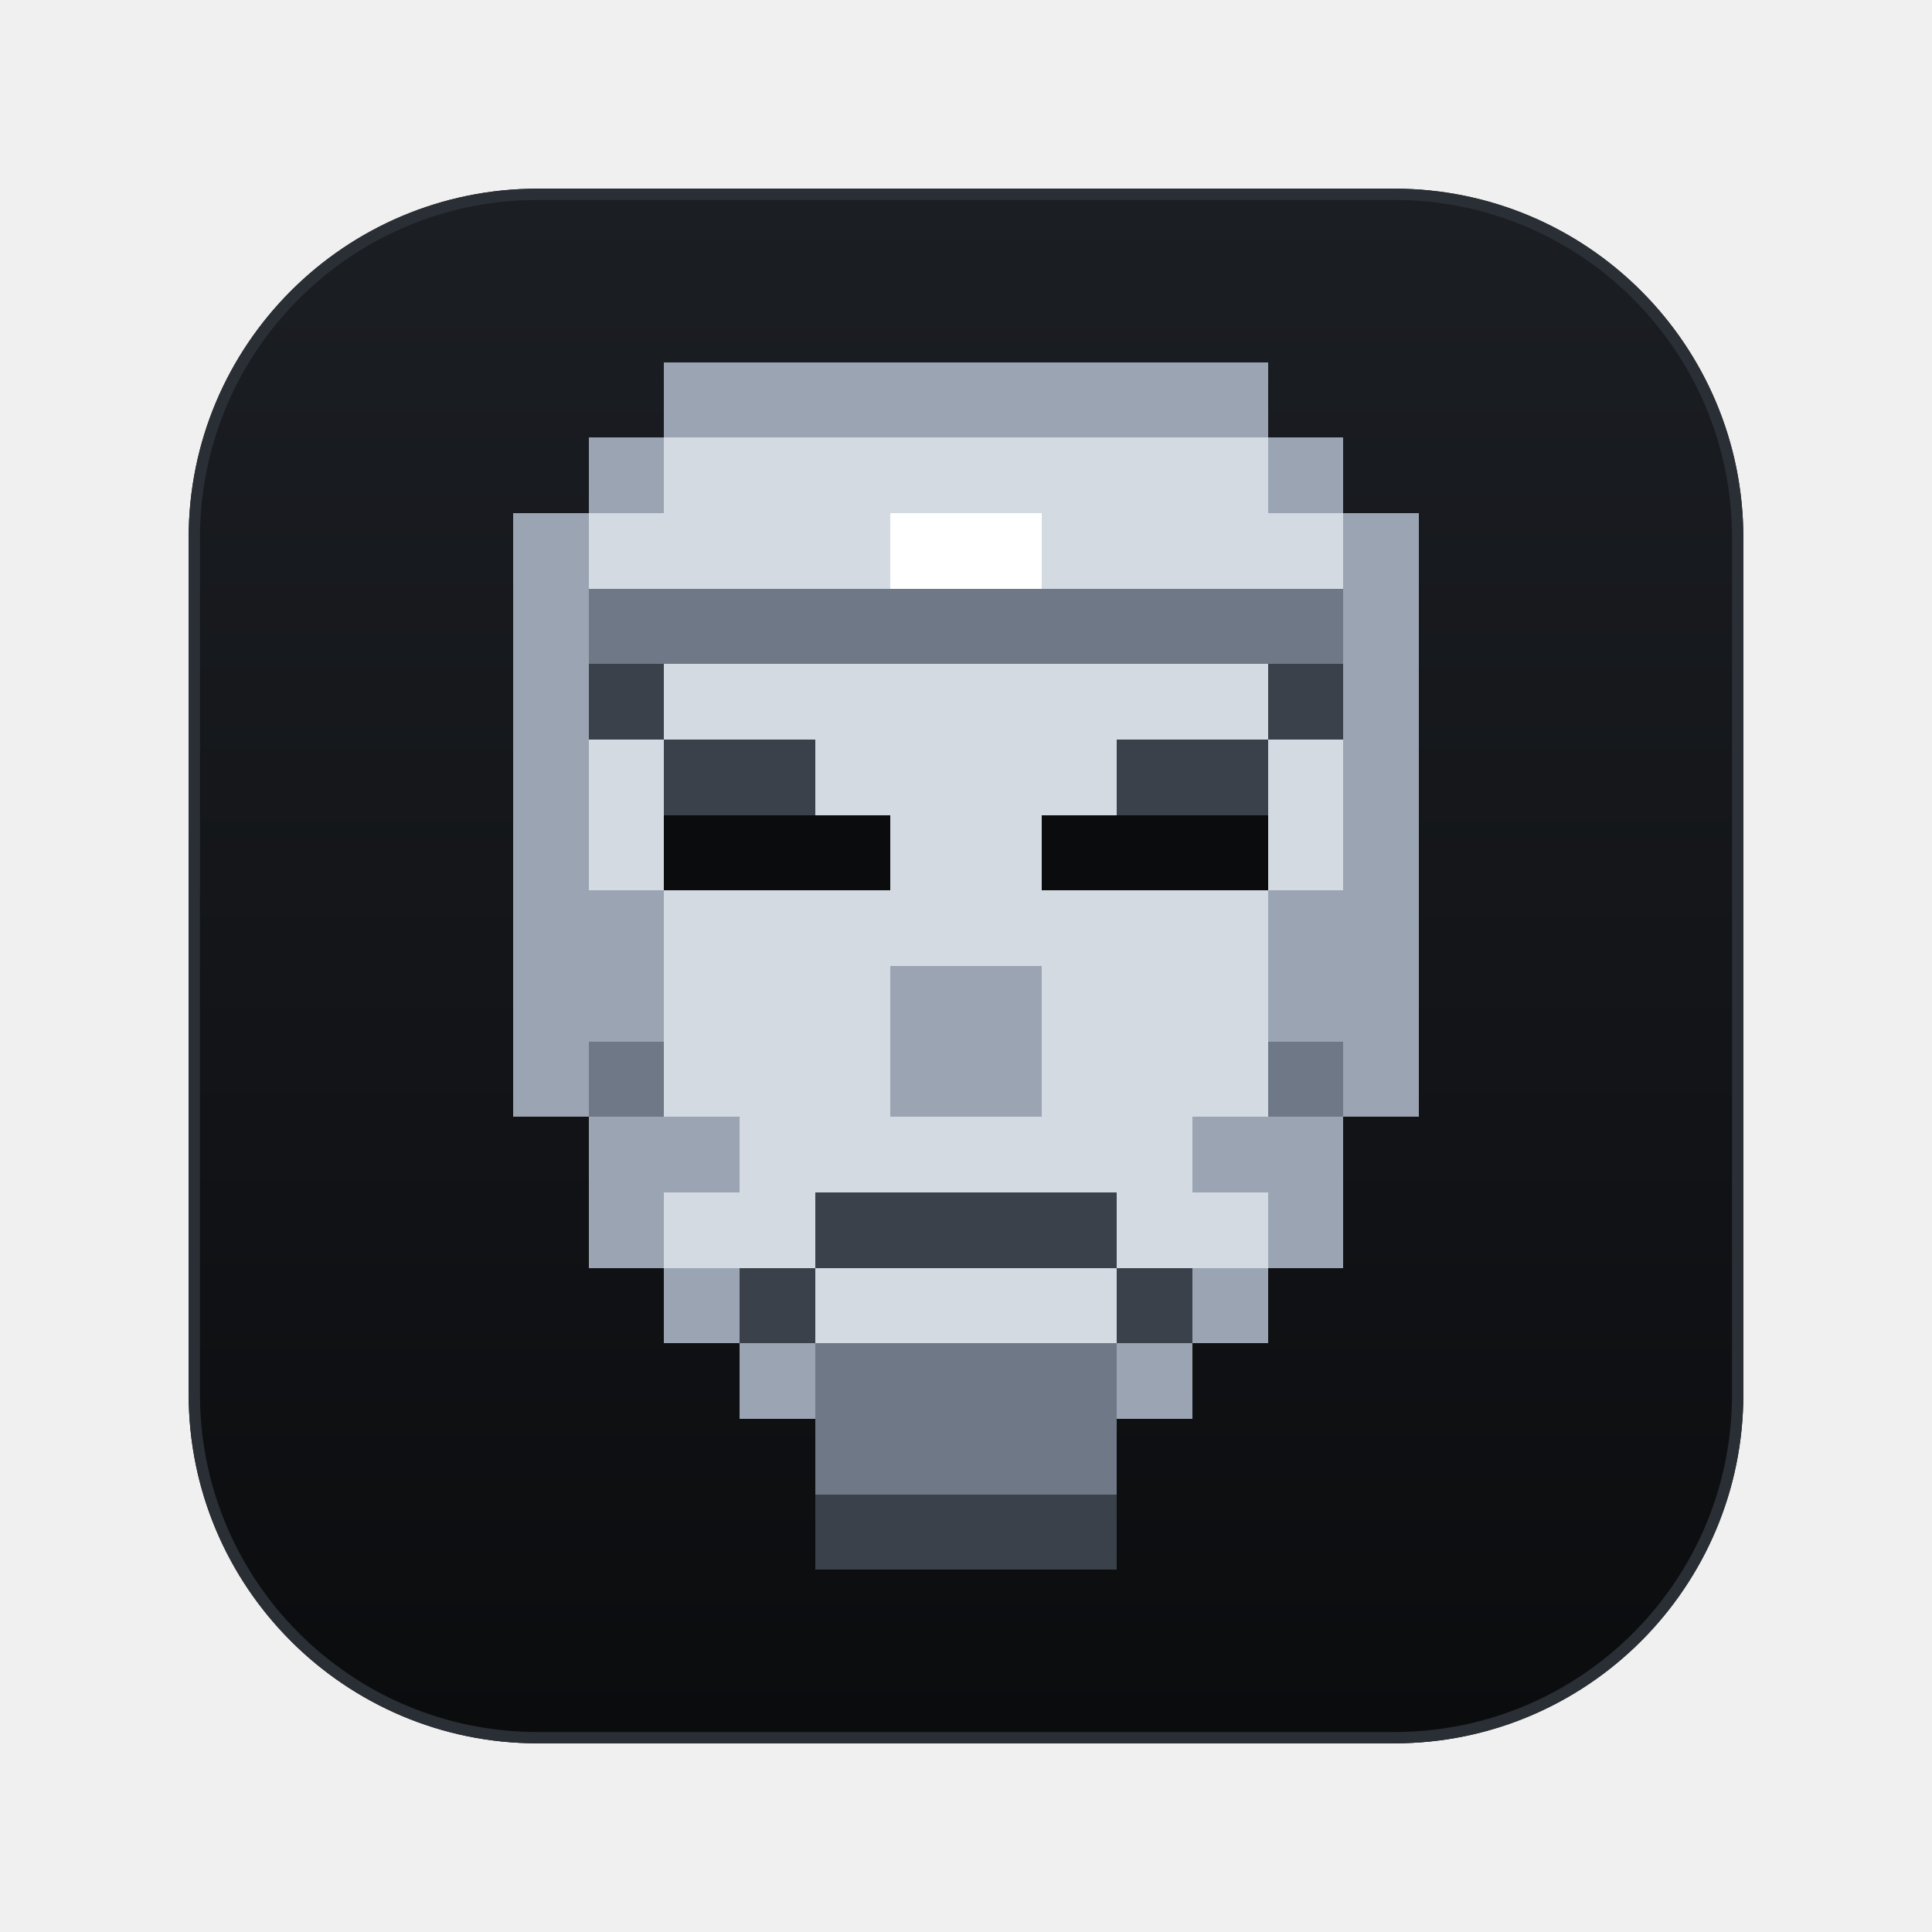
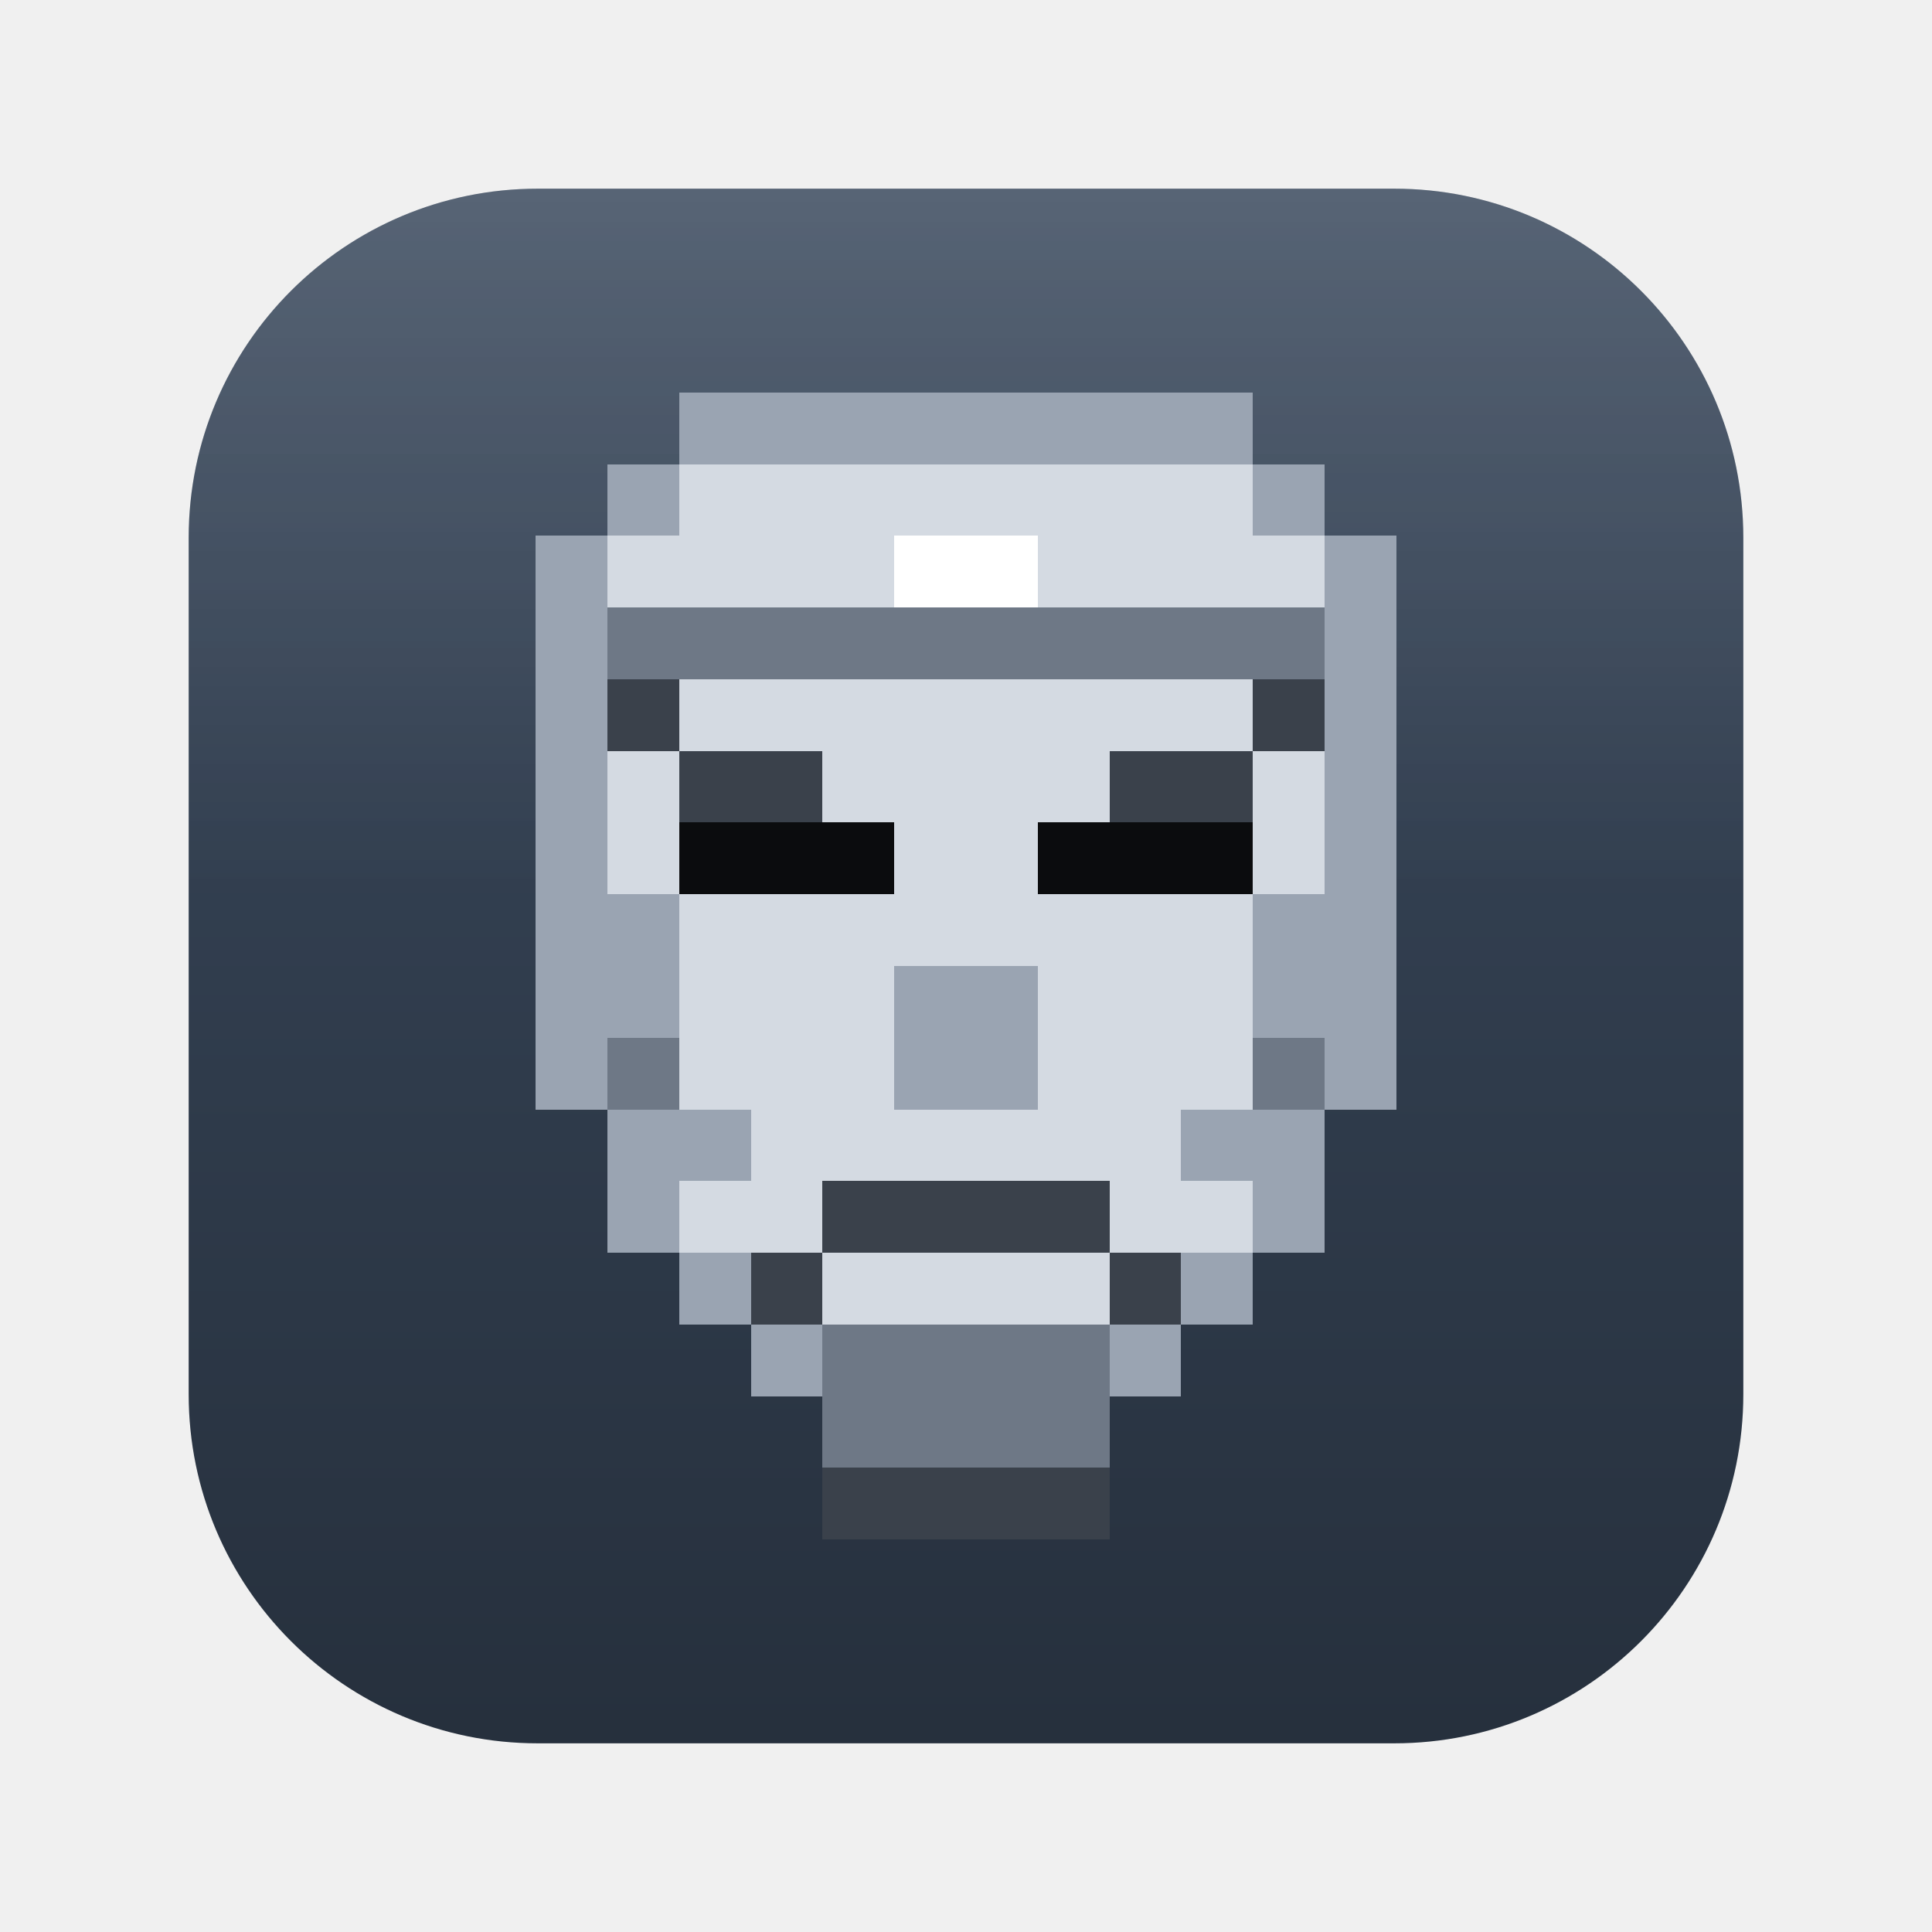
<svg xmlns="http://www.w3.org/2000/svg" viewBox="0 0 1024 1024" width="1024" height="1024">
  <defs>
-     <linearGradient id="tile" x1="0" y1="0" x2="0" y2="1">
-       <stop offset="0" stop-color="#1B1E23" />
-       <stop offset="1" stop-color="#0B0C0E" />
+     <linearGradient id="slate" x1="0" y1="0" x2="0" y2="1">
+       <stop offset="0" stop-color="#3B4A5E" />
+       <stop offset="1" stop-color="#26303D" />
+     </linearGradient>
+     <linearGradient id="toplight" x1="0" y1="0" x2="0" y2="1">
+       <stop offset="0" stop-color="#FFFFFF" stop-opacity=".14" />
+       <stop offset=".45" stop-color="#FFFFFF" stop-opacity="0" />
    </linearGradient>
  </defs>
-   <rect x="100" y="100" width="824" height="824" rx="185" fill="url(#tile)" />
-   <rect x="103" y="103" width="818" height="818" rx="182" fill="none" stroke="#2A2E35" stroke-width="6" />
+   <rect x="100" y="100" width="824" height="824" rx="185" fill="url(#slate)" />
+   <rect x="100" y="100" width="824" height="824" rx="185" fill="url(#toplight)" />
  <g shape-rendering="crispEdges">
-     <rect x="352" y="192" width="40" height="40" fill="#9AA4B2" />
-     <rect x="392" y="192" width="40" height="40" fill="#9AA4B2" />
-     <rect x="432" y="192" width="40" height="40" fill="#9AA4B2" />
-     <rect x="472" y="192" width="40" height="40" fill="#9AA4B2" />
-     <rect x="512" y="192" width="40" height="40" fill="#9AA4B2" />
-     <rect x="552" y="192" width="40" height="40" fill="#9AA4B2" />
-     <rect x="592" y="192" width="40" height="40" fill="#9AA4B2" />
-     <rect x="632" y="192" width="40" height="40" fill="#9AA4B2" />
-     <rect x="312" y="232" width="40" height="40" fill="#9AA4B2" />
-     <rect x="352" y="232" width="40" height="40" fill="#D4DAE2" />
-     <rect x="392" y="232" width="40" height="40" fill="#D4DAE2" />
-     <rect x="432" y="232" width="40" height="40" fill="#D4DAE2" />
-     <rect x="472" y="232" width="40" height="40" fill="#D4DAE2" />
-     <rect x="512" y="232" width="40" height="40" fill="#D4DAE2" />
-     <rect x="552" y="232" width="40" height="40" fill="#D4DAE2" />
-     <rect x="592" y="232" width="40" height="40" fill="#D4DAE2" />
-     <rect x="632" y="232" width="40" height="40" fill="#D4DAE2" />
-     <rect x="672" y="232" width="40" height="40" fill="#9AA4B2" />
-     <rect x="272" y="272" width="40" height="40" fill="#9AA4B2" />
-     <rect x="312" y="272" width="40" height="40" fill="#D4DAE2" />
-     <rect x="352" y="272" width="40" height="40" fill="#D4DAE2" />
-     <rect x="392" y="272" width="40" height="40" fill="#D4DAE2" />
-     <rect x="432" y="272" width="40" height="40" fill="#D4DAE2" />
-     <rect x="472" y="272" width="40" height="40" fill="#FFFFFF" />
-     <rect x="512" y="272" width="40" height="40" fill="#FFFFFF" />
-     <rect x="552" y="272" width="40" height="40" fill="#D4DAE2" />
-     <rect x="592" y="272" width="40" height="40" fill="#D4DAE2" />
-     <rect x="632" y="272" width="40" height="40" fill="#D4DAE2" />
-     <rect x="672" y="272" width="40" height="40" fill="#D4DAE2" />
-     <rect x="712" y="272" width="40" height="40" fill="#9AA4B2" />
-     <rect x="272" y="312" width="40" height="40" fill="#9AA4B2" />
-     <rect x="312" y="312" width="40" height="40" fill="#6E7886" />
-     <rect x="352" y="312" width="40" height="40" fill="#6E7886" />
-     <rect x="392" y="312" width="40" height="40" fill="#6E7886" />
-     <rect x="432" y="312" width="40" height="40" fill="#6E7886" />
-     <rect x="472" y="312" width="40" height="40" fill="#6E7886" />
-     <rect x="512" y="312" width="40" height="40" fill="#6E7886" />
-     <rect x="552" y="312" width="40" height="40" fill="#6E7886" />
-     <rect x="592" y="312" width="40" height="40" fill="#6E7886" />
-     <rect x="632" y="312" width="40" height="40" fill="#6E7886" />
-     <rect x="672" y="312" width="40" height="40" fill="#6E7886" />
-     <rect x="712" y="312" width="40" height="40" fill="#9AA4B2" />
-     <rect x="272" y="352" width="40" height="40" fill="#9AA4B2" />
-     <rect x="312" y="352" width="40" height="40" fill="#3A414B" />
-     <rect x="352" y="352" width="40" height="40" fill="#D4DAE2" />
-     <rect x="392" y="352" width="40" height="40" fill="#D4DAE2" />
-     <rect x="432" y="352" width="40" height="40" fill="#D4DAE2" />
-     <rect x="472" y="352" width="40" height="40" fill="#D4DAE2" />
-     <rect x="512" y="352" width="40" height="40" fill="#D4DAE2" />
-     <rect x="552" y="352" width="40" height="40" fill="#D4DAE2" />
-     <rect x="592" y="352" width="40" height="40" fill="#D4DAE2" />
-     <rect x="632" y="352" width="40" height="40" fill="#D4DAE2" />
-     <rect x="672" y="352" width="40" height="40" fill="#3A414B" />
-     <rect x="712" y="352" width="40" height="40" fill="#9AA4B2" />
-     <rect x="272" y="392" width="40" height="40" fill="#9AA4B2" />
-     <rect x="312" y="392" width="40" height="40" fill="#D4DAE2" />
-     <rect x="352" y="392" width="40" height="40" fill="#3A414B" />
-     <rect x="392" y="392" width="40" height="40" fill="#3A414B" />
-     <rect x="432" y="392" width="40" height="40" fill="#D4DAE2" />
-     <rect x="472" y="392" width="40" height="40" fill="#D4DAE2" />
-     <rect x="512" y="392" width="40" height="40" fill="#D4DAE2" />
-     <rect x="552" y="392" width="40" height="40" fill="#D4DAE2" />
-     <rect x="592" y="392" width="40" height="40" fill="#3A414B" />
-     <rect x="632" y="392" width="40" height="40" fill="#3A414B" />
-     <rect x="672" y="392" width="40" height="40" fill="#D4DAE2" />
-     <rect x="712" y="392" width="40" height="40" fill="#9AA4B2" />
-     <rect x="272" y="432" width="40" height="40" fill="#9AA4B2" />
-     <rect x="312" y="432" width="40" height="40" fill="#D4DAE2" />
-     <rect x="352" y="432" width="40" height="40" fill="#0B0C0E" />
-     <rect x="392" y="432" width="40" height="40" fill="#0B0C0E" />
-     <rect x="432" y="432" width="40" height="40" fill="#0B0C0E" />
-     <rect x="472" y="432" width="40" height="40" fill="#D4DAE2" />
-     <rect x="512" y="432" width="40" height="40" fill="#D4DAE2" />
-     <rect x="552" y="432" width="40" height="40" fill="#0B0C0E" />
-     <rect x="592" y="432" width="40" height="40" fill="#0B0C0E" />
-     <rect x="632" y="432" width="40" height="40" fill="#0B0C0E" />
-     <rect x="672" y="432" width="40" height="40" fill="#D4DAE2" />
-     <rect x="712" y="432" width="40" height="40" fill="#9AA4B2" />
-     <rect x="272" y="472" width="40" height="40" fill="#9AA4B2" />
-     <rect x="312" y="472" width="40" height="40" fill="#9AA4B2" />
-     <rect x="352" y="472" width="40" height="40" fill="#D4DAE2" />
-     <rect x="392" y="472" width="40" height="40" fill="#D4DAE2" />
-     <rect x="432" y="472" width="40" height="40" fill="#D4DAE2" />
-     <rect x="472" y="472" width="40" height="40" fill="#D4DAE2" />
-     <rect x="512" y="472" width="40" height="40" fill="#D4DAE2" />
-     <rect x="552" y="472" width="40" height="40" fill="#D4DAE2" />
-     <rect x="592" y="472" width="40" height="40" fill="#D4DAE2" />
-     <rect x="632" y="472" width="40" height="40" fill="#D4DAE2" />
-     <rect x="672" y="472" width="40" height="40" fill="#9AA4B2" />
-     <rect x="712" y="472" width="40" height="40" fill="#9AA4B2" />
-     <rect x="272" y="512" width="40" height="40" fill="#9AA4B2" />
-     <rect x="312" y="512" width="40" height="40" fill="#9AA4B2" />
-     <rect x="352" y="512" width="40" height="40" fill="#D4DAE2" />
-     <rect x="392" y="512" width="40" height="40" fill="#D4DAE2" />
-     <rect x="432" y="512" width="40" height="40" fill="#D4DAE2" />
-     <rect x="472" y="512" width="40" height="40" fill="#9AA4B2" />
-     <rect x="512" y="512" width="40" height="40" fill="#9AA4B2" />
-     <rect x="552" y="512" width="40" height="40" fill="#D4DAE2" />
-     <rect x="592" y="512" width="40" height="40" fill="#D4DAE2" />
-     <rect x="632" y="512" width="40" height="40" fill="#D4DAE2" />
-     <rect x="672" y="512" width="40" height="40" fill="#9AA4B2" />
-     <rect x="712" y="512" width="40" height="40" fill="#9AA4B2" />
-     <rect x="272" y="552" width="40" height="40" fill="#9AA4B2" />
-     <rect x="312" y="552" width="40" height="40" fill="#6E7886" />
-     <rect x="352" y="552" width="40" height="40" fill="#D4DAE2" />
-     <rect x="392" y="552" width="40" height="40" fill="#D4DAE2" />
-     <rect x="432" y="552" width="40" height="40" fill="#D4DAE2" />
-     <rect x="472" y="552" width="40" height="40" fill="#9AA4B2" />
-     <rect x="512" y="552" width="40" height="40" fill="#9AA4B2" />
-     <rect x="552" y="552" width="40" height="40" fill="#D4DAE2" />
-     <rect x="592" y="552" width="40" height="40" fill="#D4DAE2" />
-     <rect x="632" y="552" width="40" height="40" fill="#D4DAE2" />
-     <rect x="672" y="552" width="40" height="40" fill="#6E7886" />
-     <rect x="712" y="552" width="40" height="40" fill="#9AA4B2" />
-     <rect x="312" y="592" width="40" height="40" fill="#9AA4B2" />
-     <rect x="352" y="592" width="40" height="40" fill="#9AA4B2" />
-     <rect x="392" y="592" width="40" height="40" fill="#D4DAE2" />
-     <rect x="432" y="592" width="40" height="40" fill="#D4DAE2" />
-     <rect x="472" y="592" width="40" height="40" fill="#D4DAE2" />
-     <rect x="512" y="592" width="40" height="40" fill="#D4DAE2" />
-     <rect x="552" y="592" width="40" height="40" fill="#D4DAE2" />
-     <rect x="592" y="592" width="40" height="40" fill="#D4DAE2" />
-     <rect x="632" y="592" width="40" height="40" fill="#9AA4B2" />
-     <rect x="672" y="592" width="40" height="40" fill="#9AA4B2" />
-     <rect x="312" y="632" width="40" height="40" fill="#9AA4B2" />
-     <rect x="352" y="632" width="40" height="40" fill="#D4DAE2" />
-     <rect x="392" y="632" width="40" height="40" fill="#D4DAE2" />
-     <rect x="432" y="632" width="40" height="40" fill="#3A414B" />
-     <rect x="472" y="632" width="40" height="40" fill="#3A414B" />
-     <rect x="512" y="632" width="40" height="40" fill="#3A414B" />
-     <rect x="552" y="632" width="40" height="40" fill="#3A414B" />
-     <rect x="592" y="632" width="40" height="40" fill="#D4DAE2" />
-     <rect x="632" y="632" width="40" height="40" fill="#D4DAE2" />
-     <rect x="672" y="632" width="40" height="40" fill="#9AA4B2" />
-     <rect x="352" y="672" width="40" height="40" fill="#9AA4B2" />
-     <rect x="392" y="672" width="40" height="40" fill="#3A414B" />
-     <rect x="432" y="672" width="40" height="40" fill="#D4DAE2" />
-     <rect x="472" y="672" width="40" height="40" fill="#D4DAE2" />
-     <rect x="512" y="672" width="40" height="40" fill="#D4DAE2" />
-     <rect x="552" y="672" width="40" height="40" fill="#D4DAE2" />
-     <rect x="592" y="672" width="40" height="40" fill="#3A414B" />
-     <rect x="632" y="672" width="40" height="40" fill="#9AA4B2" />
-     <rect x="392" y="712" width="40" height="40" fill="#9AA4B2" />
-     <rect x="432" y="712" width="40" height="40" fill="#6E7886" />
-     <rect x="472" y="712" width="40" height="40" fill="#6E7886" />
-     <rect x="512" y="712" width="40" height="40" fill="#6E7886" />
-     <rect x="552" y="712" width="40" height="40" fill="#6E7886" />
-     <rect x="592" y="712" width="40" height="40" fill="#9AA4B2" />
-     <rect x="432" y="752" width="40" height="40" fill="#6E7886" />
-     <rect x="472" y="752" width="40" height="40" fill="#6E7886" />
-     <rect x="512" y="752" width="40" height="40" fill="#6E7886" />
-     <rect x="552" y="752" width="40" height="40" fill="#6E7886" />
-     <rect x="432" y="792" width="40" height="40" fill="#3A414B" />
-     <rect x="472" y="792" width="40" height="40" fill="#3A414B" />
-     <rect x="512" y="792" width="40" height="40" fill="#3A414B" />
-     <rect x="552" y="792" width="40" height="40" fill="#3A414B" />
+     <rect x="360" y="208" width="38" height="38" fill="#9AA4B2" />
+     <rect x="398" y="208" width="38" height="38" fill="#9AA4B2" />
+     <rect x="436" y="208" width="38" height="38" fill="#9AA4B2" />
+     <rect x="474" y="208" width="38" height="38" fill="#9AA4B2" />
+     <rect x="512" y="208" width="38" height="38" fill="#9AA4B2" />
+     <rect x="550" y="208" width="38" height="38" fill="#9AA4B2" />
+     <rect x="588" y="208" width="38" height="38" fill="#9AA4B2" />
+     <rect x="626" y="208" width="38" height="38" fill="#9AA4B2" />
+     <rect x="322" y="246" width="38" height="38" fill="#9AA4B2" />
+     <rect x="360" y="246" width="38" height="38" fill="#D4DAE2" />
+     <rect x="398" y="246" width="38" height="38" fill="#D4DAE2" />
+     <rect x="436" y="246" width="38" height="38" fill="#D4DAE2" />
+     <rect x="474" y="246" width="38" height="38" fill="#D4DAE2" />
+     <rect x="512" y="246" width="38" height="38" fill="#D4DAE2" />
+     <rect x="550" y="246" width="38" height="38" fill="#D4DAE2" />
+     <rect x="588" y="246" width="38" height="38" fill="#D4DAE2" />
+     <rect x="626" y="246" width="38" height="38" fill="#D4DAE2" />
+     <rect x="664" y="246" width="38" height="38" fill="#9AA4B2" />
+     <rect x="284" y="284" width="38" height="38" fill="#9AA4B2" />
+     <rect x="322" y="284" width="38" height="38" fill="#D4DAE2" />
+     <rect x="360" y="284" width="38" height="38" fill="#D4DAE2" />
+     <rect x="398" y="284" width="38" height="38" fill="#D4DAE2" />
+     <rect x="436" y="284" width="38" height="38" fill="#D4DAE2" />
+     <rect x="474" y="284" width="38" height="38" fill="#FFFFFF" />
+     <rect x="512" y="284" width="38" height="38" fill="#FFFFFF" />
+     <rect x="550" y="284" width="38" height="38" fill="#D4DAE2" />
+     <rect x="588" y="284" width="38" height="38" fill="#D4DAE2" />
+     <rect x="626" y="284" width="38" height="38" fill="#D4DAE2" />
+     <rect x="664" y="284" width="38" height="38" fill="#D4DAE2" />
+     <rect x="702" y="284" width="38" height="38" fill="#9AA4B2" />
+     <rect x="284" y="322" width="38" height="38" fill="#9AA4B2" />
+     <rect x="322" y="322" width="38" height="38" fill="#6E7886" />
+     <rect x="360" y="322" width="38" height="38" fill="#6E7886" />
+     <rect x="398" y="322" width="38" height="38" fill="#6E7886" />
+     <rect x="436" y="322" width="38" height="38" fill="#6E7886" />
+     <rect x="474" y="322" width="38" height="38" fill="#6E7886" />
+     <rect x="512" y="322" width="38" height="38" fill="#6E7886" />
+     <rect x="550" y="322" width="38" height="38" fill="#6E7886" />
+     <rect x="588" y="322" width="38" height="38" fill="#6E7886" />
+     <rect x="626" y="322" width="38" height="38" fill="#6E7886" />
+     <rect x="664" y="322" width="38" height="38" fill="#6E7886" />
+     <rect x="702" y="322" width="38" height="38" fill="#9AA4B2" />
+     <rect x="284" y="360" width="38" height="38" fill="#9AA4B2" />
+     <rect x="322" y="360" width="38" height="38" fill="#3A414B" />
+     <rect x="360" y="360" width="38" height="38" fill="#D4DAE2" />
+     <rect x="398" y="360" width="38" height="38" fill="#D4DAE2" />
+     <rect x="436" y="360" width="38" height="38" fill="#D4DAE2" />
+     <rect x="474" y="360" width="38" height="38" fill="#D4DAE2" />
+     <rect x="512" y="360" width="38" height="38" fill="#D4DAE2" />
+     <rect x="550" y="360" width="38" height="38" fill="#D4DAE2" />
+     <rect x="588" y="360" width="38" height="38" fill="#D4DAE2" />
+     <rect x="626" y="360" width="38" height="38" fill="#D4DAE2" />
+     <rect x="664" y="360" width="38" height="38" fill="#3A414B" />
+     <rect x="702" y="360" width="38" height="38" fill="#9AA4B2" />
+     <rect x="284" y="398" width="38" height="38" fill="#9AA4B2" />
+     <rect x="322" y="398" width="38" height="38" fill="#D4DAE2" />
+     <rect x="360" y="398" width="38" height="38" fill="#3A414B" />
+     <rect x="398" y="398" width="38" height="38" fill="#3A414B" />
+     <rect x="436" y="398" width="38" height="38" fill="#D4DAE2" />
+     <rect x="474" y="398" width="38" height="38" fill="#D4DAE2" />
+     <rect x="512" y="398" width="38" height="38" fill="#D4DAE2" />
+     <rect x="550" y="398" width="38" height="38" fill="#D4DAE2" />
+     <rect x="588" y="398" width="38" height="38" fill="#3A414B" />
+     <rect x="626" y="398" width="38" height="38" fill="#3A414B" />
+     <rect x="664" y="398" width="38" height="38" fill="#D4DAE2" />
+     <rect x="702" y="398" width="38" height="38" fill="#9AA4B2" />
+     <rect x="284" y="436" width="38" height="38" fill="#9AA4B2" />
+     <rect x="322" y="436" width="38" height="38" fill="#D4DAE2" />
+     <rect x="360" y="436" width="38" height="38" fill="#0B0C0E" />
+     <rect x="398" y="436" width="38" height="38" fill="#0B0C0E" />
+     <rect x="436" y="436" width="38" height="38" fill="#0B0C0E" />
+     <rect x="474" y="436" width="38" height="38" fill="#D4DAE2" />
+     <rect x="512" y="436" width="38" height="38" fill="#D4DAE2" />
+     <rect x="550" y="436" width="38" height="38" fill="#0B0C0E" />
+     <rect x="588" y="436" width="38" height="38" fill="#0B0C0E" />
+     <rect x="626" y="436" width="38" height="38" fill="#0B0C0E" />
+     <rect x="664" y="436" width="38" height="38" fill="#D4DAE2" />
+     <rect x="702" y="436" width="38" height="38" fill="#9AA4B2" />
+     <rect x="284" y="474" width="38" height="38" fill="#9AA4B2" />
+     <rect x="322" y="474" width="38" height="38" fill="#9AA4B2" />
+     <rect x="360" y="474" width="38" height="38" fill="#D4DAE2" />
+     <rect x="398" y="474" width="38" height="38" fill="#D4DAE2" />
+     <rect x="436" y="474" width="38" height="38" fill="#D4DAE2" />
+     <rect x="474" y="474" width="38" height="38" fill="#D4DAE2" />
+     <rect x="512" y="474" width="38" height="38" fill="#D4DAE2" />
+     <rect x="550" y="474" width="38" height="38" fill="#D4DAE2" />
+     <rect x="588" y="474" width="38" height="38" fill="#D4DAE2" />
+     <rect x="626" y="474" width="38" height="38" fill="#D4DAE2" />
+     <rect x="664" y="474" width="38" height="38" fill="#9AA4B2" />
+     <rect x="702" y="474" width="38" height="38" fill="#9AA4B2" />
+     <rect x="284" y="512" width="38" height="38" fill="#9AA4B2" />
+     <rect x="322" y="512" width="38" height="38" fill="#9AA4B2" />
+     <rect x="360" y="512" width="38" height="38" fill="#D4DAE2" />
+     <rect x="398" y="512" width="38" height="38" fill="#D4DAE2" />
+     <rect x="436" y="512" width="38" height="38" fill="#D4DAE2" />
+     <rect x="474" y="512" width="38" height="38" fill="#9AA4B2" />
+     <rect x="512" y="512" width="38" height="38" fill="#9AA4B2" />
+     <rect x="550" y="512" width="38" height="38" fill="#D4DAE2" />
+     <rect x="588" y="512" width="38" height="38" fill="#D4DAE2" />
+     <rect x="626" y="512" width="38" height="38" fill="#D4DAE2" />
+     <rect x="664" y="512" width="38" height="38" fill="#9AA4B2" />
+     <rect x="702" y="512" width="38" height="38" fill="#9AA4B2" />
+     <rect x="284" y="550" width="38" height="38" fill="#9AA4B2" />
+     <rect x="322" y="550" width="38" height="38" fill="#6E7886" />
+     <rect x="360" y="550" width="38" height="38" fill="#D4DAE2" />
+     <rect x="398" y="550" width="38" height="38" fill="#D4DAE2" />
+     <rect x="436" y="550" width="38" height="38" fill="#D4DAE2" />
+     <rect x="474" y="550" width="38" height="38" fill="#9AA4B2" />
+     <rect x="512" y="550" width="38" height="38" fill="#9AA4B2" />
+     <rect x="550" y="550" width="38" height="38" fill="#D4DAE2" />
+     <rect x="588" y="550" width="38" height="38" fill="#D4DAE2" />
+     <rect x="626" y="550" width="38" height="38" fill="#D4DAE2" />
+     <rect x="664" y="550" width="38" height="38" fill="#6E7886" />
+     <rect x="702" y="550" width="38" height="38" fill="#9AA4B2" />
+     <rect x="322" y="588" width="38" height="38" fill="#9AA4B2" />
+     <rect x="360" y="588" width="38" height="38" fill="#9AA4B2" />
+     <rect x="398" y="588" width="38" height="38" fill="#D4DAE2" />
+     <rect x="436" y="588" width="38" height="38" fill="#D4DAE2" />
+     <rect x="474" y="588" width="38" height="38" fill="#D4DAE2" />
+     <rect x="512" y="588" width="38" height="38" fill="#D4DAE2" />
+     <rect x="550" y="588" width="38" height="38" fill="#D4DAE2" />
+     <rect x="588" y="588" width="38" height="38" fill="#D4DAE2" />
+     <rect x="626" y="588" width="38" height="38" fill="#9AA4B2" />
+     <rect x="664" y="588" width="38" height="38" fill="#9AA4B2" />
+     <rect x="322" y="626" width="38" height="38" fill="#9AA4B2" />
+     <rect x="360" y="626" width="38" height="38" fill="#D4DAE2" />
+     <rect x="398" y="626" width="38" height="38" fill="#D4DAE2" />
+     <rect x="436" y="626" width="38" height="38" fill="#3A414B" />
+     <rect x="474" y="626" width="38" height="38" fill="#3A414B" />
+     <rect x="512" y="626" width="38" height="38" fill="#3A414B" />
+     <rect x="550" y="626" width="38" height="38" fill="#3A414B" />
+     <rect x="588" y="626" width="38" height="38" fill="#D4DAE2" />
+     <rect x="626" y="626" width="38" height="38" fill="#D4DAE2" />
+     <rect x="664" y="626" width="38" height="38" fill="#9AA4B2" />
+     <rect x="360" y="664" width="38" height="38" fill="#9AA4B2" />
+     <rect x="398" y="664" width="38" height="38" fill="#3A414B" />
+     <rect x="436" y="664" width="38" height="38" fill="#D4DAE2" />
+     <rect x="474" y="664" width="38" height="38" fill="#D4DAE2" />
+     <rect x="512" y="664" width="38" height="38" fill="#D4DAE2" />
+     <rect x="550" y="664" width="38" height="38" fill="#D4DAE2" />
+     <rect x="588" y="664" width="38" height="38" fill="#3A414B" />
+     <rect x="626" y="664" width="38" height="38" fill="#9AA4B2" />
+     <rect x="398" y="702" width="38" height="38" fill="#9AA4B2" />
+     <rect x="436" y="702" width="38" height="38" fill="#6E7886" />
+     <rect x="474" y="702" width="38" height="38" fill="#6E7886" />
+     <rect x="512" y="702" width="38" height="38" fill="#6E7886" />
+     <rect x="550" y="702" width="38" height="38" fill="#6E7886" />
+     <rect x="588" y="702" width="38" height="38" fill="#9AA4B2" />
+     <rect x="436" y="740" width="38" height="38" fill="#6E7886" />
+     <rect x="474" y="740" width="38" height="38" fill="#6E7886" />
+     <rect x="512" y="740" width="38" height="38" fill="#6E7886" />
+     <rect x="550" y="740" width="38" height="38" fill="#6E7886" />
+     <rect x="436" y="778" width="38" height="38" fill="#3A414B" />
+     <rect x="474" y="778" width="38" height="38" fill="#3A414B" />
+     <rect x="512" y="778" width="38" height="38" fill="#3A414B" />
+     <rect x="550" y="778" width="38" height="38" fill="#3A414B" />
  </g>
</svg>
